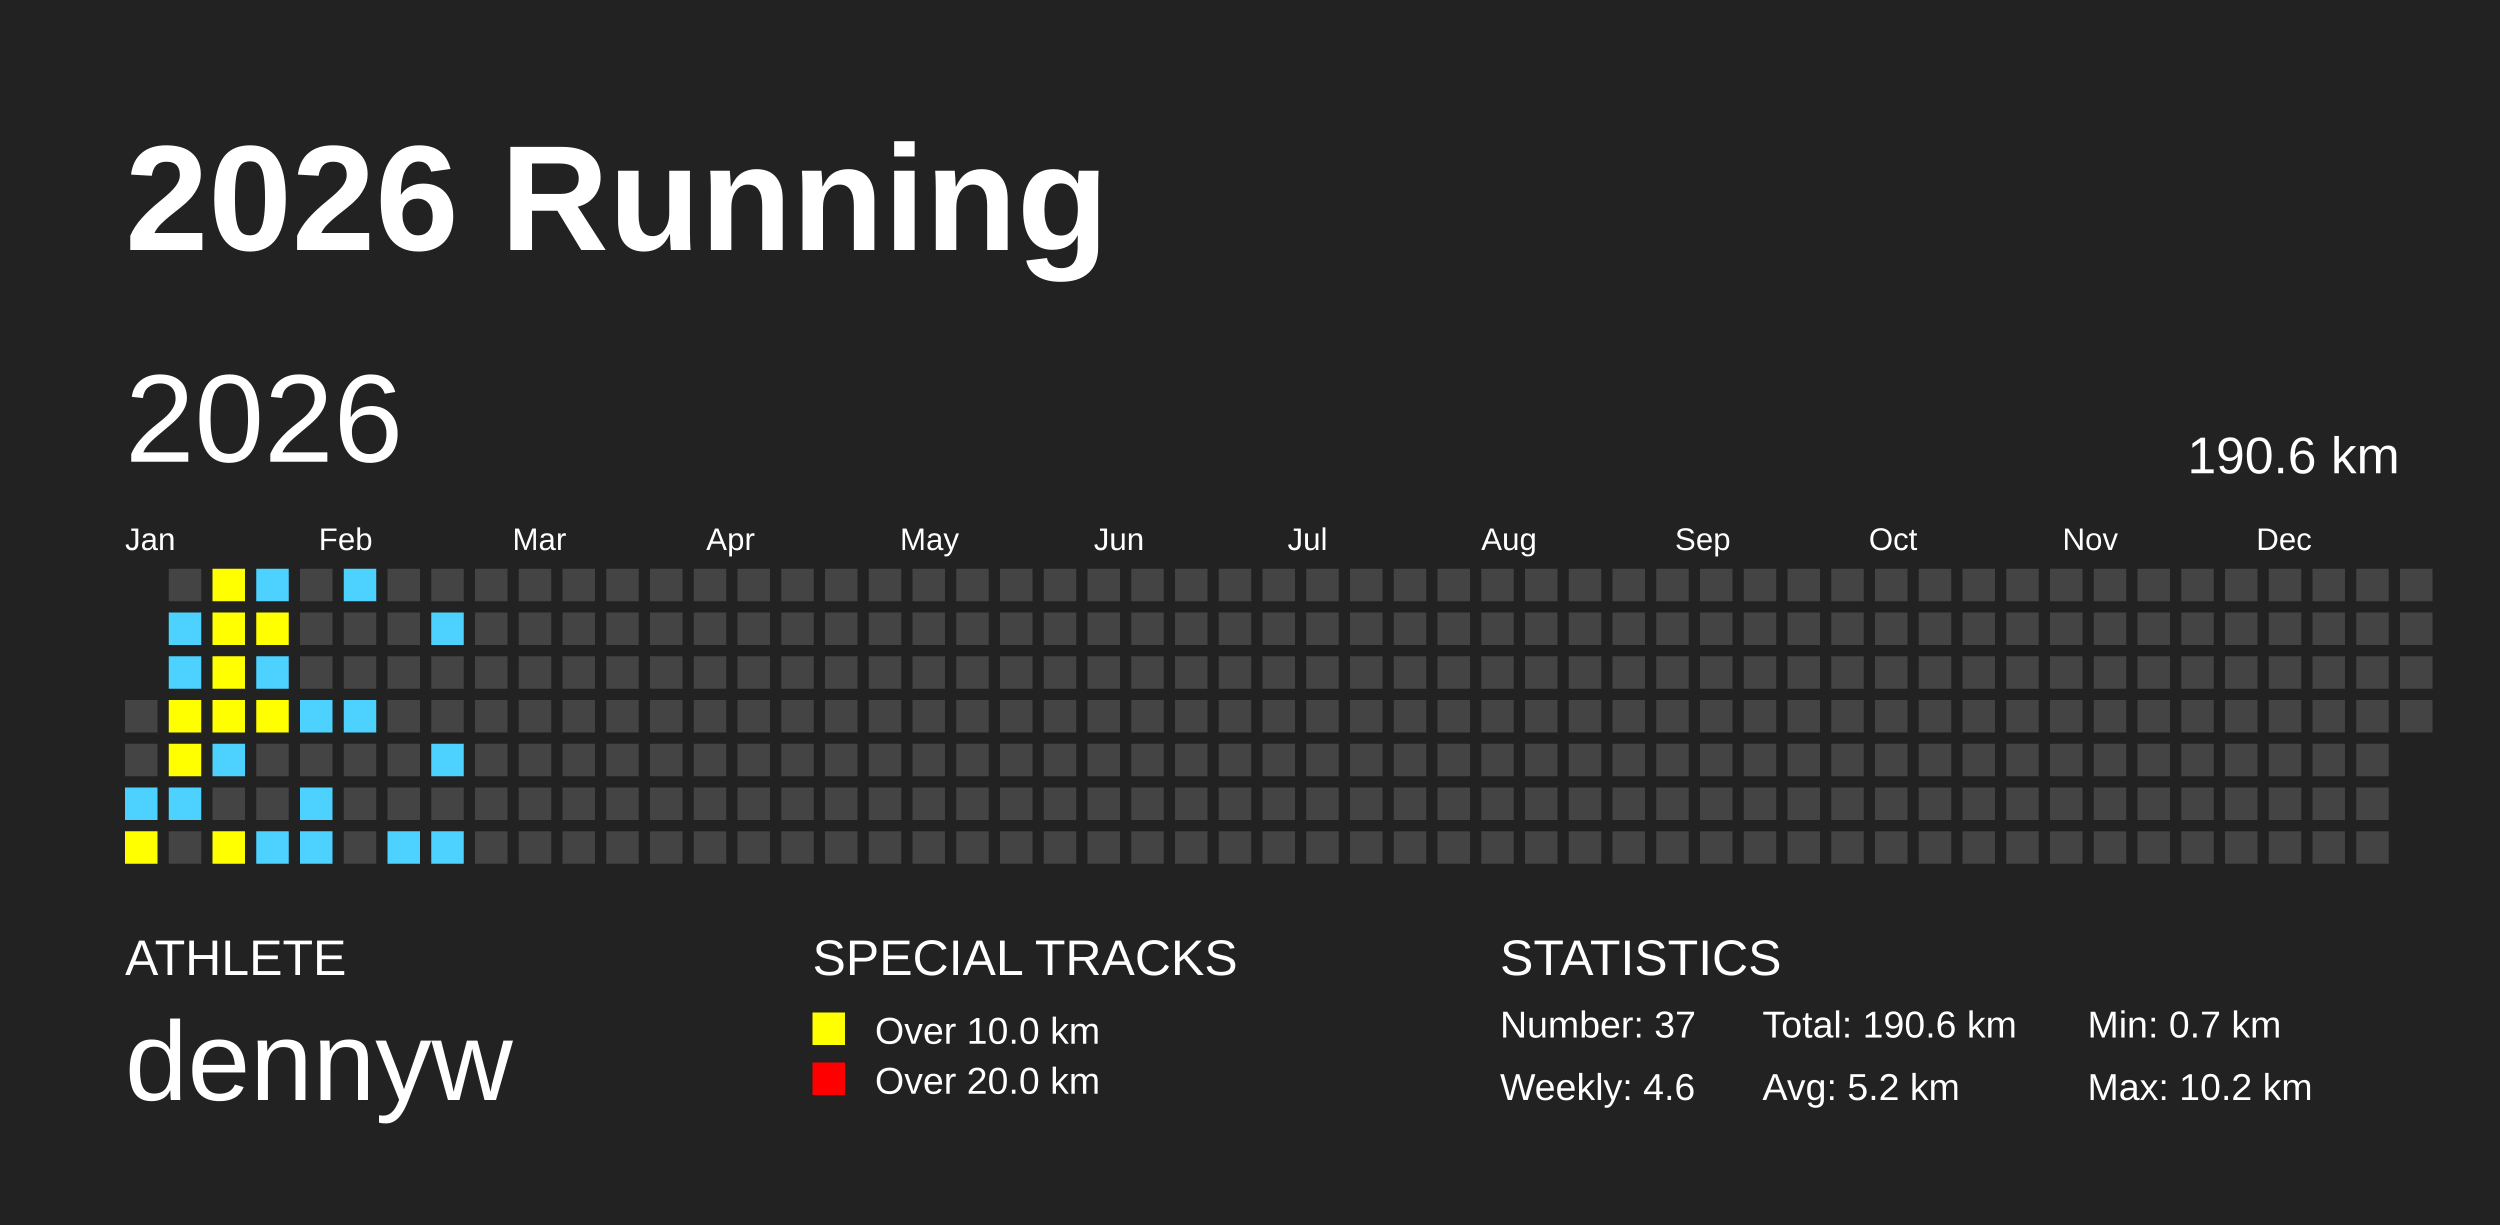
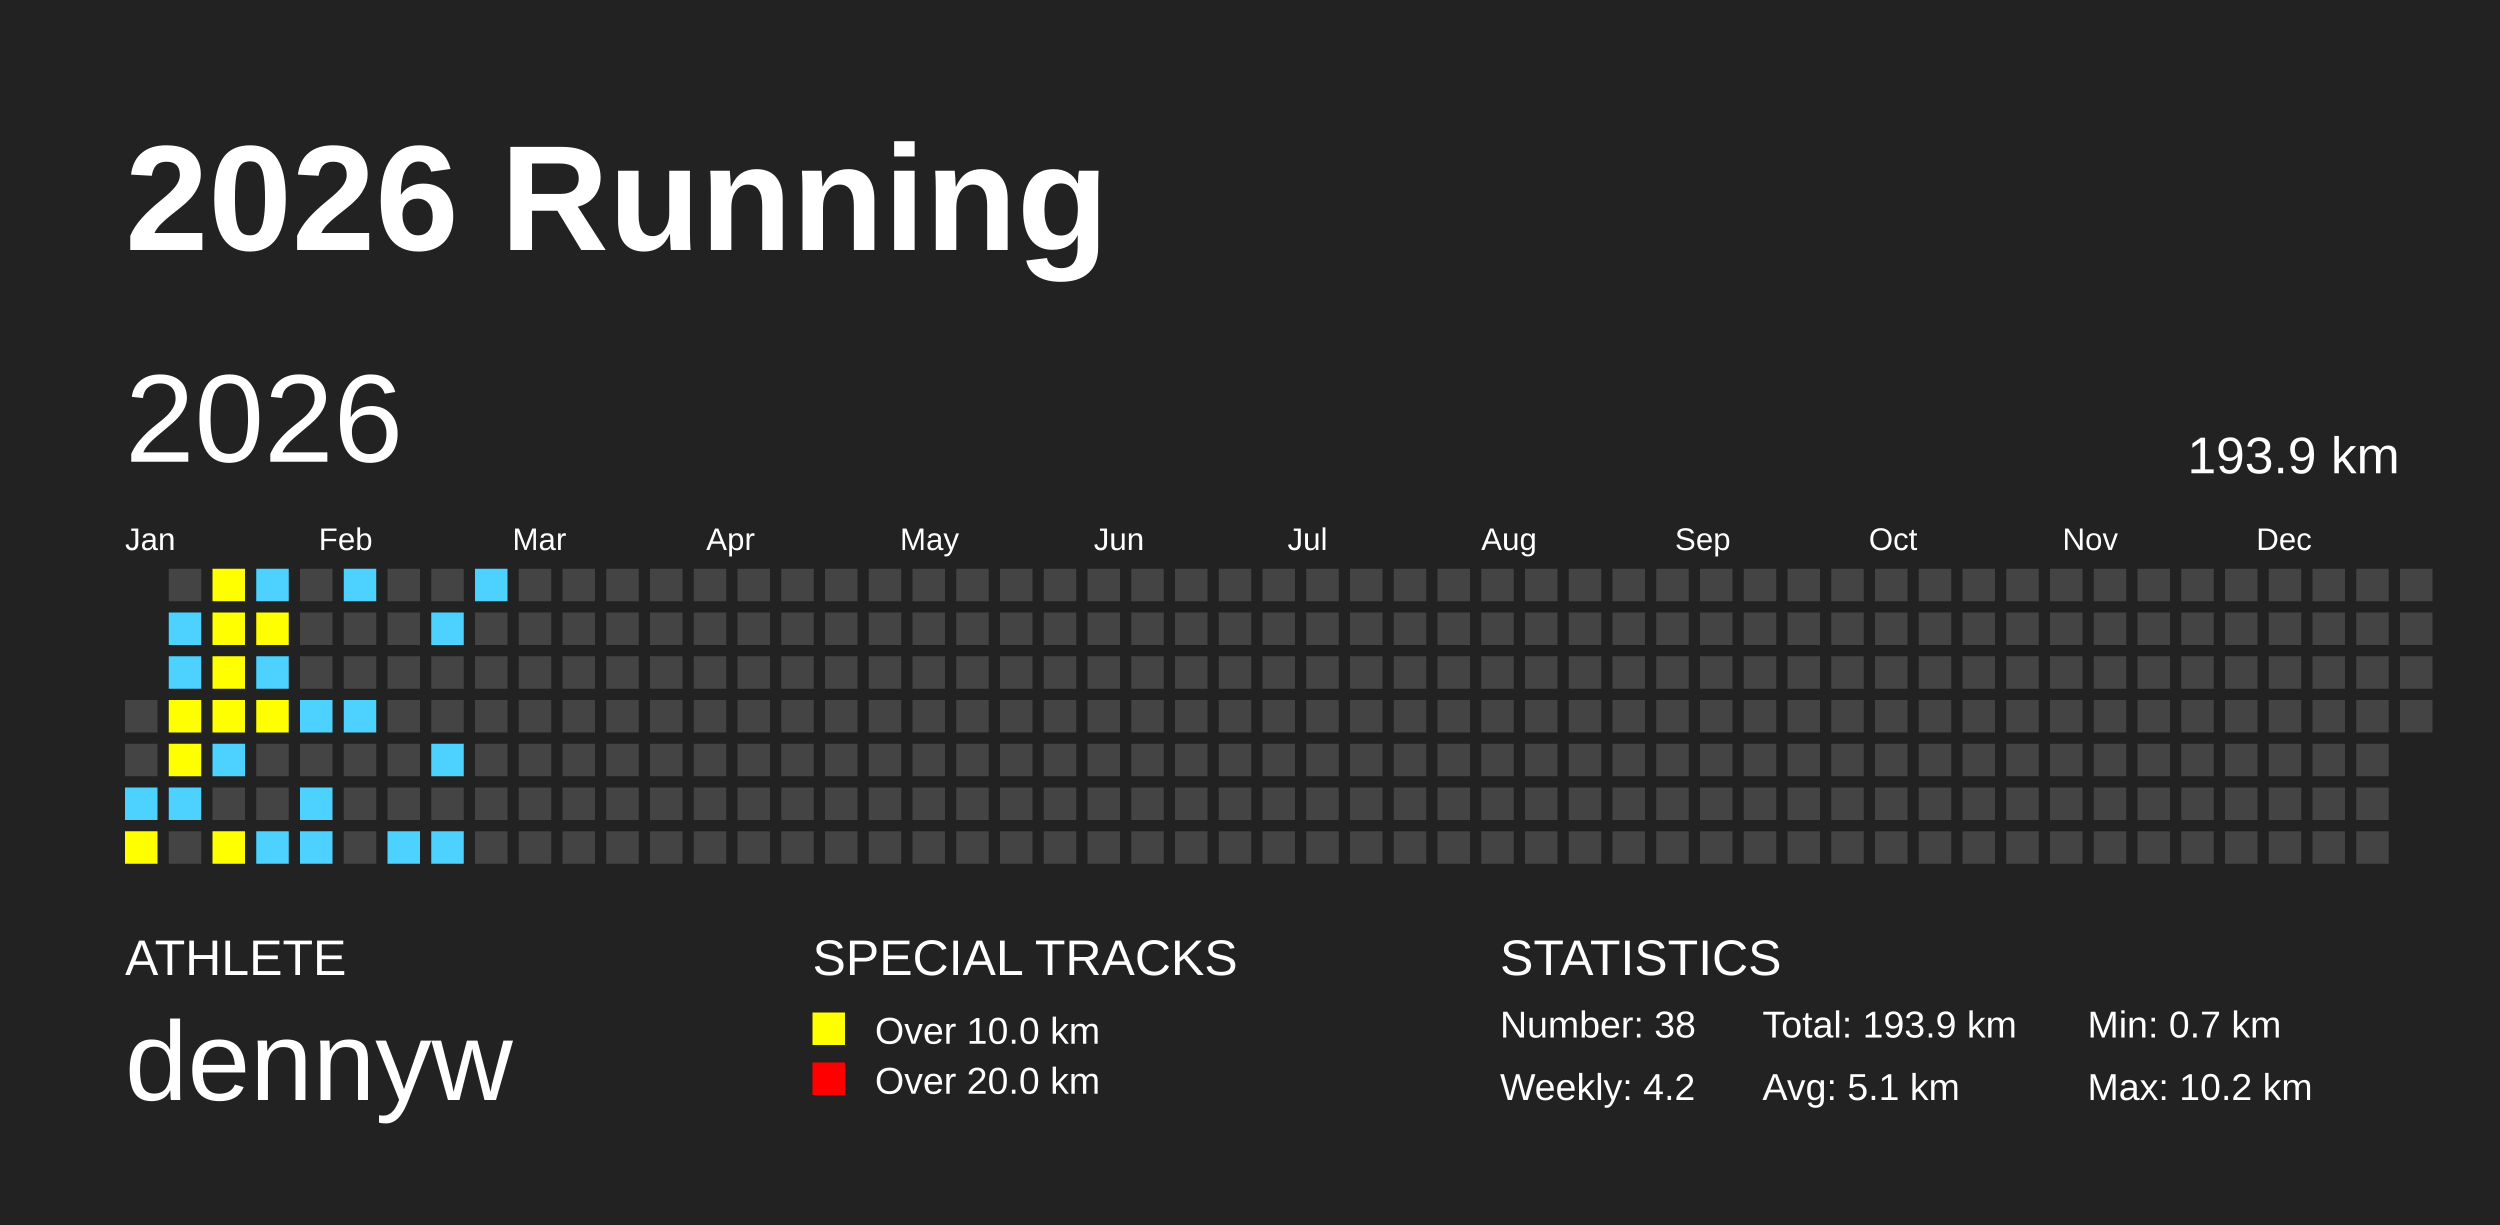
<svg xmlns="http://www.w3.org/2000/svg" baseProfile="full" height="98mm" version="1.1" viewBox="0,0,200,98" width="200mm">
  <defs />
  <rect fill="#222222" height="98" width="200" x="0" y="0" />
  <text fill="#FFFFFF" style="font-size:12px; font-family:Arial; font-weight:bold;" x="10" y="20">2026 Running</text>
  <text fill="#FFFFFF" style="font-size:4px; font-family:Arial" x="10" y="78">ATHLETE</text>
  <text fill="#FFFFFF" style="font-size:9px; font-family:Arial" x="10" y="88">dennyw</text>
  <text fill="#FFFFFF" style="font-size:4px; font-family:Arial" x="65" y="78">SPECIAL TRACKS</text>
  <rect fill="yellow" height="2.6" width="2.6" x="65" y="81" />
  <text fill="#FFFFFF" style="font-size:3px; font-family:Arial" x="70" y="83.5">Over 10.0 km</text>
  <rect fill="red" height="2.6" width="2.6" x="65" y="85" />
  <text fill="#FFFFFF" style="font-size:3px; font-family:Arial" x="70" y="87.5">Over 20.0 km</text>
  <text fill="#FFFFFF" style="font-size:4px; font-family:Arial" x="120" y="78">STATISTICS</text>
-   <text fill="#FFFFFF" style="font-size:3px; font-family:Arial" x="120" y="83">Number: 37</text>
-   <text fill="#FFFFFF" style="font-size:3px; font-family:Arial" x="120" y="88">Weekly: 4.6</text>
-   <text fill="#FFFFFF" style="font-size:3px; font-family:Arial" x="141" y="83">Total: 190.6 km</text>
-   <text fill="#FFFFFF" style="font-size:3px; font-family:Arial" x="141" y="88">Avg: 5.2 km</text>
+   <text fill="#FFFFFF" style="font-size:3px; font-family:Arial" x="120" y="83">Number: 38</text>
+   <text fill="#FFFFFF" style="font-size:3px; font-family:Arial" x="120" y="88">Weekly: 4.2</text>
+   <text fill="#FFFFFF" style="font-size:3px; font-family:Arial" x="141" y="83">Total: 193.9 km</text>
+   <text fill="#FFFFFF" style="font-size:3px; font-family:Arial" x="141" y="88">Avg: 5.1 km</text>
  <text fill="#FFFFFF" style="font-size:3px; font-family:Arial" x="167" y="83">Min: 0.7 km</text>
  <text fill="#FFFFFF" style="font-size:3px; font-family:Arial" x="167" y="88">Max: 10.2 km</text>
  <text dominant-baseline="hanging" fill="#FFFFFF" style="font-size:10.0px; font-family:Arial;" x="10" y="30">2026</text>
-   <text dominant-baseline="hanging" fill="#FFFFFF" style="font-size:4.125px; font-family:Arial;" x="175" y="35">190.6 km</text>
+   <text dominant-baseline="hanging" fill="#FFFFFF" style="font-size:4.125px; font-family:Arial;" x="175" y="35">193.9 km</text>
  <text fill="#FFFFFF" style="font-size:2.5px; font-family:Arial" x="10.0" y="44">Jan</text>
  <text fill="#FFFFFF" style="font-size:2.5px; font-family:Arial" x="25.5" y="44">Feb</text>
  <text fill="#FFFFFF" style="font-size:2.5px; font-family:Arial" x="41.0" y="44">Mar</text>
  <text fill="#FFFFFF" style="font-size:2.5px; font-family:Arial" x="56.5" y="44">Apr</text>
  <text fill="#FFFFFF" style="font-size:2.5px; font-family:Arial" x="72.0" y="44">May</text>
  <text fill="#FFFFFF" style="font-size:2.5px; font-family:Arial" x="87.5" y="44">Jun</text>
  <text fill="#FFFFFF" style="font-size:2.5px; font-family:Arial" x="103.0" y="44">Jul</text>
  <text fill="#FFFFFF" style="font-size:2.5px; font-family:Arial" x="118.5" y="44">Aug</text>
  <text fill="#FFFFFF" style="font-size:2.5px; font-family:Arial" x="134.0" y="44">Sep</text>
  <text fill="#FFFFFF" style="font-size:2.5px; font-family:Arial" x="149.5" y="44">Oct</text>
  <text fill="#FFFFFF" style="font-size:2.5px; font-family:Arial" x="165.0" y="44">Nov</text>
  <text fill="#FFFFFF" style="font-size:2.5px; font-family:Arial" x="180.5" y="44">Dec</text>
  <rect fill="#444444" height="2.6" width="2.6" x="10.0" y="56.0" />
  <rect fill="#444444" height="2.6" width="2.6" x="10.0" y="59.5" />
  <rect fill="#4DD2FF" height="2.6" width="2.6" x="10.0" y="63.0" />
  <rect fill="yellow" height="2.6" width="2.6" x="10.0" y="66.5" />
  <rect fill="#444444" height="2.6" width="2.6" x="13.5" y="45.5" />
  <rect fill="#4DD2FF" height="2.6" width="2.6" x="13.5" y="49.0" />
  <rect fill="#4DD2FF" height="2.6" width="2.6" x="13.5" y="52.5" />
  <rect fill="yellow" height="2.6" width="2.6" x="13.5" y="56.0" />
  <rect fill="yellow" height="2.6" width="2.6" x="13.5" y="59.5" />
  <rect fill="#4DD2FF" height="2.6" width="2.6" x="13.5" y="63.0" />
  <rect fill="#444444" height="2.6" width="2.6" x="13.5" y="66.5" />
  <rect fill="yellow" height="2.6" width="2.6" x="17.0" y="45.5" />
  <rect fill="yellow" height="2.6" width="2.6" x="17.0" y="49.0" />
  <rect fill="yellow" height="2.6" width="2.6" x="17.0" y="52.5" />
  <rect fill="yellow" height="2.6" width="2.6" x="17.0" y="56.0" />
  <rect fill="#4DD2FF" height="2.6" width="2.6" x="17.0" y="59.5" />
  <rect fill="#444444" height="2.6" width="2.6" x="17.0" y="63.0" />
  <rect fill="yellow" height="2.6" width="2.6" x="17.0" y="66.5" />
  <rect fill="#4DD2FF" height="2.6" width="2.6" x="20.5" y="45.5" />
  <rect fill="yellow" height="2.6" width="2.6" x="20.5" y="49.0" />
  <rect fill="#4DD2FF" height="2.6" width="2.6" x="20.5" y="52.5" />
  <rect fill="yellow" height="2.6" width="2.6" x="20.5" y="56.0" />
  <rect fill="#444444" height="2.6" width="2.6" x="20.5" y="59.5" />
  <rect fill="#444444" height="2.6" width="2.6" x="20.5" y="63.0" />
  <rect fill="#4DD2FF" height="2.6" width="2.6" x="20.5" y="66.5" />
  <rect fill="#444444" height="2.6" width="2.6" x="24.0" y="45.5" />
  <rect fill="#444444" height="2.6" width="2.6" x="24.0" y="49.0" />
  <rect fill="#444444" height="2.6" width="2.6" x="24.0" y="52.5" />
  <rect fill="#4DD2FF" height="2.6" width="2.6" x="24.0" y="56.0" />
  <rect fill="#444444" height="2.6" width="2.6" x="24.0" y="59.5" />
  <rect fill="#4DD2FF" height="2.6" width="2.6" x="24.0" y="63.0" />
  <rect fill="#4DD2FF" height="2.6" width="2.6" x="24.0" y="66.5" />
  <rect fill="#4DD2FF" height="2.6" width="2.6" x="27.5" y="45.5" />
  <rect fill="#444444" height="2.6" width="2.6" x="27.5" y="49.0" />
  <rect fill="#444444" height="2.6" width="2.6" x="27.5" y="52.5" />
  <rect fill="#4DD2FF" height="2.6" width="2.6" x="27.5" y="56.0" />
  <rect fill="#444444" height="2.6" width="2.6" x="27.5" y="59.5" />
  <rect fill="#444444" height="2.6" width="2.6" x="27.5" y="63.0" />
  <rect fill="#444444" height="2.6" width="2.6" x="27.5" y="66.5" />
  <rect fill="#444444" height="2.6" width="2.6" x="31.0" y="45.5" />
  <rect fill="#444444" height="2.6" width="2.6" x="31.0" y="49.0" />
  <rect fill="#444444" height="2.6" width="2.6" x="31.0" y="52.5" />
  <rect fill="#444444" height="2.6" width="2.6" x="31.0" y="56.0" />
  <rect fill="#444444" height="2.6" width="2.6" x="31.0" y="59.5" />
  <rect fill="#444444" height="2.6" width="2.6" x="31.0" y="63.0" />
  <rect fill="#4DD2FF" height="2.6" width="2.6" x="31.0" y="66.5" />
  <rect fill="#444444" height="2.6" width="2.6" x="34.5" y="45.5" />
  <rect fill="#4DD2FF" height="2.6" width="2.6" x="34.5" y="49.0" />
  <rect fill="#444444" height="2.6" width="2.6" x="34.5" y="52.5" />
  <rect fill="#444444" height="2.6" width="2.6" x="34.5" y="56.0" />
  <rect fill="#4DD2FF" height="2.6" width="2.6" x="34.5" y="59.5" />
  <rect fill="#444444" height="2.6" width="2.6" x="34.5" y="63.0" />
  <rect fill="#4DD2FF" height="2.6" width="2.6" x="34.5" y="66.5" />
-   <rect fill="#444444" height="2.6" width="2.6" x="38.0" y="45.5" />
+   <rect fill="#4DD2FF" height="2.6" width="2.6" x="38.0" y="45.5" />
  <rect fill="#444444" height="2.6" width="2.6" x="38.0" y="49.0" />
  <rect fill="#444444" height="2.6" width="2.6" x="38.0" y="52.5" />
  <rect fill="#444444" height="2.6" width="2.6" x="38.0" y="56.0" />
  <rect fill="#444444" height="2.6" width="2.6" x="38.0" y="59.5" />
  <rect fill="#444444" height="2.6" width="2.6" x="38.0" y="63.0" />
  <rect fill="#444444" height="2.6" width="2.6" x="38.0" y="66.5" />
  <rect fill="#444444" height="2.6" width="2.6" x="41.5" y="45.5" />
  <rect fill="#444444" height="2.6" width="2.6" x="41.5" y="49.0" />
  <rect fill="#444444" height="2.6" width="2.6" x="41.5" y="52.5" />
  <rect fill="#444444" height="2.6" width="2.6" x="41.5" y="56.0" />
  <rect fill="#444444" height="2.6" width="2.6" x="41.5" y="59.5" />
  <rect fill="#444444" height="2.6" width="2.6" x="41.5" y="63.0" />
  <rect fill="#444444" height="2.6" width="2.6" x="41.5" y="66.5" />
  <rect fill="#444444" height="2.6" width="2.6" x="45.0" y="45.5" />
  <rect fill="#444444" height="2.6" width="2.6" x="45.0" y="49.0" />
  <rect fill="#444444" height="2.6" width="2.6" x="45.0" y="52.5" />
  <rect fill="#444444" height="2.6" width="2.6" x="45.0" y="56.0" />
  <rect fill="#444444" height="2.6" width="2.6" x="45.0" y="59.5" />
  <rect fill="#444444" height="2.6" width="2.6" x="45.0" y="63.0" />
  <rect fill="#444444" height="2.6" width="2.6" x="45.0" y="66.5" />
  <rect fill="#444444" height="2.6" width="2.6" x="48.5" y="45.5" />
  <rect fill="#444444" height="2.6" width="2.6" x="48.5" y="49.0" />
  <rect fill="#444444" height="2.6" width="2.6" x="48.5" y="52.5" />
  <rect fill="#444444" height="2.6" width="2.6" x="48.5" y="56.0" />
  <rect fill="#444444" height="2.6" width="2.6" x="48.5" y="59.5" />
  <rect fill="#444444" height="2.6" width="2.6" x="48.5" y="63.0" />
  <rect fill="#444444" height="2.6" width="2.6" x="48.5" y="66.5" />
  <rect fill="#444444" height="2.6" width="2.6" x="52.0" y="45.5" />
  <rect fill="#444444" height="2.6" width="2.6" x="52.0" y="49.0" />
  <rect fill="#444444" height="2.6" width="2.6" x="52.0" y="52.5" />
  <rect fill="#444444" height="2.6" width="2.6" x="52.0" y="56.0" />
  <rect fill="#444444" height="2.6" width="2.6" x="52.0" y="59.5" />
  <rect fill="#444444" height="2.6" width="2.6" x="52.0" y="63.0" />
  <rect fill="#444444" height="2.6" width="2.6" x="52.0" y="66.5" />
  <rect fill="#444444" height="2.6" width="2.6" x="55.5" y="45.5" />
  <rect fill="#444444" height="2.6" width="2.6" x="55.5" y="49.0" />
  <rect fill="#444444" height="2.6" width="2.6" x="55.5" y="52.5" />
  <rect fill="#444444" height="2.6" width="2.6" x="55.5" y="56.0" />
  <rect fill="#444444" height="2.6" width="2.6" x="55.5" y="59.5" />
  <rect fill="#444444" height="2.6" width="2.6" x="55.5" y="63.0" />
  <rect fill="#444444" height="2.6" width="2.6" x="55.5" y="66.5" />
  <rect fill="#444444" height="2.6" width="2.6" x="59.0" y="45.5" />
  <rect fill="#444444" height="2.6" width="2.6" x="59.0" y="49.0" />
  <rect fill="#444444" height="2.6" width="2.6" x="59.0" y="52.5" />
  <rect fill="#444444" height="2.6" width="2.6" x="59.0" y="56.0" />
  <rect fill="#444444" height="2.6" width="2.6" x="59.0" y="59.5" />
  <rect fill="#444444" height="2.6" width="2.6" x="59.0" y="63.0" />
  <rect fill="#444444" height="2.6" width="2.6" x="59.0" y="66.5" />
  <rect fill="#444444" height="2.6" width="2.6" x="62.5" y="45.5" />
  <rect fill="#444444" height="2.6" width="2.6" x="62.5" y="49.0" />
  <rect fill="#444444" height="2.6" width="2.6" x="62.5" y="52.5" />
  <rect fill="#444444" height="2.6" width="2.6" x="62.5" y="56.0" />
  <rect fill="#444444" height="2.6" width="2.6" x="62.5" y="59.5" />
  <rect fill="#444444" height="2.6" width="2.6" x="62.5" y="63.0" />
  <rect fill="#444444" height="2.6" width="2.6" x="62.5" y="66.5" />
  <rect fill="#444444" height="2.6" width="2.6" x="66.0" y="45.5" />
  <rect fill="#444444" height="2.6" width="2.6" x="66.0" y="49.0" />
  <rect fill="#444444" height="2.6" width="2.6" x="66.0" y="52.5" />
  <rect fill="#444444" height="2.6" width="2.6" x="66.0" y="56.0" />
  <rect fill="#444444" height="2.6" width="2.6" x="66.0" y="59.5" />
  <rect fill="#444444" height="2.6" width="2.6" x="66.0" y="63.0" />
  <rect fill="#444444" height="2.6" width="2.6" x="66.0" y="66.5" />
  <rect fill="#444444" height="2.6" width="2.6" x="69.5" y="45.5" />
  <rect fill="#444444" height="2.6" width="2.6" x="69.5" y="49.0" />
  <rect fill="#444444" height="2.6" width="2.6" x="69.5" y="52.5" />
  <rect fill="#444444" height="2.6" width="2.6" x="69.5" y="56.0" />
  <rect fill="#444444" height="2.6" width="2.6" x="69.5" y="59.5" />
  <rect fill="#444444" height="2.6" width="2.6" x="69.5" y="63.0" />
  <rect fill="#444444" height="2.6" width="2.6" x="69.5" y="66.5" />
  <rect fill="#444444" height="2.6" width="2.6" x="73.0" y="45.5" />
  <rect fill="#444444" height="2.6" width="2.6" x="73.0" y="49.0" />
  <rect fill="#444444" height="2.6" width="2.6" x="73.0" y="52.5" />
  <rect fill="#444444" height="2.6" width="2.6" x="73.0" y="56.0" />
  <rect fill="#444444" height="2.6" width="2.6" x="73.0" y="59.5" />
  <rect fill="#444444" height="2.6" width="2.6" x="73.0" y="63.0" />
  <rect fill="#444444" height="2.6" width="2.6" x="73.0" y="66.5" />
  <rect fill="#444444" height="2.6" width="2.6" x="76.5" y="45.5" />
  <rect fill="#444444" height="2.6" width="2.6" x="76.5" y="49.0" />
  <rect fill="#444444" height="2.6" width="2.6" x="76.5" y="52.5" />
  <rect fill="#444444" height="2.6" width="2.6" x="76.5" y="56.0" />
  <rect fill="#444444" height="2.6" width="2.6" x="76.5" y="59.5" />
  <rect fill="#444444" height="2.6" width="2.6" x="76.5" y="63.0" />
  <rect fill="#444444" height="2.6" width="2.6" x="76.5" y="66.5" />
  <rect fill="#444444" height="2.6" width="2.6" x="80.0" y="45.5" />
  <rect fill="#444444" height="2.6" width="2.6" x="80.0" y="49.0" />
  <rect fill="#444444" height="2.6" width="2.6" x="80.0" y="52.5" />
  <rect fill="#444444" height="2.6" width="2.6" x="80.0" y="56.0" />
  <rect fill="#444444" height="2.6" width="2.6" x="80.0" y="59.5" />
  <rect fill="#444444" height="2.6" width="2.6" x="80.0" y="63.0" />
  <rect fill="#444444" height="2.6" width="2.6" x="80.0" y="66.5" />
  <rect fill="#444444" height="2.6" width="2.6" x="83.5" y="45.5" />
  <rect fill="#444444" height="2.6" width="2.6" x="83.5" y="49.0" />
  <rect fill="#444444" height="2.6" width="2.6" x="83.5" y="52.5" />
  <rect fill="#444444" height="2.6" width="2.6" x="83.5" y="56.0" />
  <rect fill="#444444" height="2.6" width="2.6" x="83.5" y="59.5" />
  <rect fill="#444444" height="2.6" width="2.6" x="83.5" y="63.0" />
  <rect fill="#444444" height="2.6" width="2.6" x="83.5" y="66.5" />
  <rect fill="#444444" height="2.6" width="2.6" x="87.0" y="45.5" />
  <rect fill="#444444" height="2.6" width="2.6" x="87.0" y="49.0" />
  <rect fill="#444444" height="2.6" width="2.6" x="87.0" y="52.5" />
  <rect fill="#444444" height="2.6" width="2.6" x="87.0" y="56.0" />
  <rect fill="#444444" height="2.6" width="2.6" x="87.0" y="59.5" />
  <rect fill="#444444" height="2.6" width="2.6" x="87.0" y="63.0" />
  <rect fill="#444444" height="2.6" width="2.6" x="87.0" y="66.5" />
  <rect fill="#444444" height="2.6" width="2.6" x="90.5" y="45.5" />
  <rect fill="#444444" height="2.6" width="2.6" x="90.5" y="49.0" />
  <rect fill="#444444" height="2.6" width="2.6" x="90.5" y="52.5" />
  <rect fill="#444444" height="2.6" width="2.6" x="90.5" y="56.0" />
  <rect fill="#444444" height="2.6" width="2.6" x="90.5" y="59.5" />
  <rect fill="#444444" height="2.6" width="2.6" x="90.5" y="63.0" />
  <rect fill="#444444" height="2.6" width="2.6" x="90.5" y="66.5" />
  <rect fill="#444444" height="2.6" width="2.6" x="94.0" y="45.5" />
  <rect fill="#444444" height="2.6" width="2.6" x="94.0" y="49.0" />
  <rect fill="#444444" height="2.6" width="2.6" x="94.0" y="52.5" />
  <rect fill="#444444" height="2.6" width="2.6" x="94.0" y="56.0" />
  <rect fill="#444444" height="2.6" width="2.6" x="94.0" y="59.5" />
  <rect fill="#444444" height="2.6" width="2.6" x="94.0" y="63.0" />
  <rect fill="#444444" height="2.6" width="2.6" x="94.0" y="66.5" />
  <rect fill="#444444" height="2.6" width="2.6" x="97.5" y="45.5" />
  <rect fill="#444444" height="2.6" width="2.6" x="97.5" y="49.0" />
  <rect fill="#444444" height="2.6" width="2.6" x="97.5" y="52.5" />
  <rect fill="#444444" height="2.6" width="2.6" x="97.5" y="56.0" />
  <rect fill="#444444" height="2.6" width="2.6" x="97.5" y="59.5" />
  <rect fill="#444444" height="2.6" width="2.6" x="97.5" y="63.0" />
  <rect fill="#444444" height="2.6" width="2.6" x="97.5" y="66.5" />
  <rect fill="#444444" height="2.6" width="2.6" x="101.0" y="45.5" />
  <rect fill="#444444" height="2.6" width="2.6" x="101.0" y="49.0" />
  <rect fill="#444444" height="2.6" width="2.6" x="101.0" y="52.5" />
  <rect fill="#444444" height="2.6" width="2.6" x="101.0" y="56.0" />
  <rect fill="#444444" height="2.6" width="2.6" x="101.0" y="59.5" />
  <rect fill="#444444" height="2.6" width="2.6" x="101.0" y="63.0" />
  <rect fill="#444444" height="2.6" width="2.6" x="101.0" y="66.5" />
  <rect fill="#444444" height="2.6" width="2.6" x="104.5" y="45.5" />
  <rect fill="#444444" height="2.6" width="2.6" x="104.5" y="49.0" />
  <rect fill="#444444" height="2.6" width="2.6" x="104.5" y="52.5" />
  <rect fill="#444444" height="2.6" width="2.6" x="104.5" y="56.0" />
  <rect fill="#444444" height="2.6" width="2.6" x="104.5" y="59.5" />
  <rect fill="#444444" height="2.6" width="2.6" x="104.5" y="63.0" />
  <rect fill="#444444" height="2.6" width="2.6" x="104.5" y="66.5" />
  <rect fill="#444444" height="2.6" width="2.6" x="108.0" y="45.5" />
  <rect fill="#444444" height="2.6" width="2.6" x="108.0" y="49.0" />
  <rect fill="#444444" height="2.6" width="2.6" x="108.0" y="52.5" />
  <rect fill="#444444" height="2.6" width="2.6" x="108.0" y="56.0" />
  <rect fill="#444444" height="2.6" width="2.6" x="108.0" y="59.5" />
  <rect fill="#444444" height="2.6" width="2.6" x="108.0" y="63.0" />
  <rect fill="#444444" height="2.6" width="2.6" x="108.0" y="66.5" />
  <rect fill="#444444" height="2.6" width="2.6" x="111.5" y="45.5" />
  <rect fill="#444444" height="2.6" width="2.6" x="111.5" y="49.0" />
  <rect fill="#444444" height="2.6" width="2.6" x="111.5" y="52.5" />
  <rect fill="#444444" height="2.6" width="2.6" x="111.5" y="56.0" />
  <rect fill="#444444" height="2.6" width="2.6" x="111.5" y="59.5" />
  <rect fill="#444444" height="2.6" width="2.6" x="111.5" y="63.0" />
  <rect fill="#444444" height="2.6" width="2.6" x="111.5" y="66.5" />
  <rect fill="#444444" height="2.6" width="2.6" x="115.0" y="45.5" />
  <rect fill="#444444" height="2.6" width="2.6" x="115.0" y="49.0" />
  <rect fill="#444444" height="2.6" width="2.6" x="115.0" y="52.5" />
  <rect fill="#444444" height="2.6" width="2.6" x="115.0" y="56.0" />
  <rect fill="#444444" height="2.6" width="2.6" x="115.0" y="59.5" />
  <rect fill="#444444" height="2.6" width="2.6" x="115.0" y="63.0" />
  <rect fill="#444444" height="2.6" width="2.6" x="115.0" y="66.5" />
  <rect fill="#444444" height="2.6" width="2.6" x="118.5" y="45.5" />
  <rect fill="#444444" height="2.6" width="2.6" x="118.5" y="49.0" />
  <rect fill="#444444" height="2.6" width="2.6" x="118.5" y="52.5" />
  <rect fill="#444444" height="2.6" width="2.6" x="118.5" y="56.0" />
  <rect fill="#444444" height="2.6" width="2.6" x="118.5" y="59.5" />
  <rect fill="#444444" height="2.6" width="2.6" x="118.5" y="63.0" />
  <rect fill="#444444" height="2.6" width="2.6" x="118.5" y="66.5" />
  <rect fill="#444444" height="2.6" width="2.6" x="122.0" y="45.5" />
  <rect fill="#444444" height="2.6" width="2.6" x="122.0" y="49.0" />
  <rect fill="#444444" height="2.6" width="2.6" x="122.0" y="52.5" />
  <rect fill="#444444" height="2.6" width="2.6" x="122.0" y="56.0" />
  <rect fill="#444444" height="2.6" width="2.6" x="122.0" y="59.5" />
  <rect fill="#444444" height="2.6" width="2.6" x="122.0" y="63.0" />
  <rect fill="#444444" height="2.6" width="2.6" x="122.0" y="66.5" />
  <rect fill="#444444" height="2.6" width="2.6" x="125.5" y="45.5" />
  <rect fill="#444444" height="2.6" width="2.6" x="125.5" y="49.0" />
  <rect fill="#444444" height="2.6" width="2.6" x="125.5" y="52.5" />
  <rect fill="#444444" height="2.6" width="2.6" x="125.5" y="56.0" />
  <rect fill="#444444" height="2.6" width="2.6" x="125.5" y="59.5" />
  <rect fill="#444444" height="2.6" width="2.6" x="125.5" y="63.0" />
  <rect fill="#444444" height="2.6" width="2.6" x="125.5" y="66.5" />
  <rect fill="#444444" height="2.6" width="2.6" x="129.0" y="45.5" />
  <rect fill="#444444" height="2.6" width="2.6" x="129.0" y="49.0" />
  <rect fill="#444444" height="2.6" width="2.6" x="129.0" y="52.5" />
  <rect fill="#444444" height="2.6" width="2.6" x="129.0" y="56.0" />
  <rect fill="#444444" height="2.6" width="2.6" x="129.0" y="59.5" />
  <rect fill="#444444" height="2.6" width="2.6" x="129.0" y="63.0" />
  <rect fill="#444444" height="2.6" width="2.6" x="129.0" y="66.5" />
  <rect fill="#444444" height="2.6" width="2.6" x="132.5" y="45.5" />
  <rect fill="#444444" height="2.6" width="2.6" x="132.5" y="49.0" />
  <rect fill="#444444" height="2.6" width="2.6" x="132.5" y="52.5" />
  <rect fill="#444444" height="2.6" width="2.6" x="132.5" y="56.0" />
  <rect fill="#444444" height="2.6" width="2.6" x="132.5" y="59.5" />
  <rect fill="#444444" height="2.6" width="2.6" x="132.5" y="63.0" />
  <rect fill="#444444" height="2.6" width="2.6" x="132.5" y="66.5" />
  <rect fill="#444444" height="2.6" width="2.6" x="136.0" y="45.5" />
  <rect fill="#444444" height="2.6" width="2.6" x="136.0" y="49.0" />
  <rect fill="#444444" height="2.6" width="2.6" x="136.0" y="52.5" />
  <rect fill="#444444" height="2.6" width="2.6" x="136.0" y="56.0" />
  <rect fill="#444444" height="2.6" width="2.6" x="136.0" y="59.5" />
  <rect fill="#444444" height="2.6" width="2.6" x="136.0" y="63.0" />
  <rect fill="#444444" height="2.6" width="2.6" x="136.0" y="66.5" />
  <rect fill="#444444" height="2.6" width="2.6" x="139.5" y="45.5" />
  <rect fill="#444444" height="2.6" width="2.6" x="139.5" y="49.0" />
  <rect fill="#444444" height="2.6" width="2.6" x="139.5" y="52.5" />
  <rect fill="#444444" height="2.6" width="2.6" x="139.5" y="56.0" />
  <rect fill="#444444" height="2.6" width="2.6" x="139.5" y="59.5" />
  <rect fill="#444444" height="2.6" width="2.6" x="139.5" y="63.0" />
  <rect fill="#444444" height="2.6" width="2.6" x="139.5" y="66.5" />
  <rect fill="#444444" height="2.6" width="2.6" x="143.0" y="45.5" />
  <rect fill="#444444" height="2.6" width="2.6" x="143.0" y="49.0" />
  <rect fill="#444444" height="2.6" width="2.6" x="143.0" y="52.5" />
  <rect fill="#444444" height="2.6" width="2.6" x="143.0" y="56.0" />
  <rect fill="#444444" height="2.6" width="2.6" x="143.0" y="59.5" />
  <rect fill="#444444" height="2.6" width="2.6" x="143.0" y="63.0" />
  <rect fill="#444444" height="2.6" width="2.6" x="143.0" y="66.5" />
  <rect fill="#444444" height="2.6" width="2.6" x="146.5" y="45.5" />
  <rect fill="#444444" height="2.6" width="2.6" x="146.5" y="49.0" />
  <rect fill="#444444" height="2.6" width="2.6" x="146.5" y="52.5" />
  <rect fill="#444444" height="2.6" width="2.6" x="146.5" y="56.0" />
  <rect fill="#444444" height="2.6" width="2.6" x="146.5" y="59.5" />
  <rect fill="#444444" height="2.6" width="2.6" x="146.5" y="63.0" />
  <rect fill="#444444" height="2.6" width="2.6" x="146.5" y="66.5" />
  <rect fill="#444444" height="2.6" width="2.6" x="150.0" y="45.5" />
  <rect fill="#444444" height="2.6" width="2.6" x="150.0" y="49.0" />
  <rect fill="#444444" height="2.6" width="2.6" x="150.0" y="52.5" />
  <rect fill="#444444" height="2.6" width="2.6" x="150.0" y="56.0" />
  <rect fill="#444444" height="2.6" width="2.6" x="150.0" y="59.5" />
  <rect fill="#444444" height="2.6" width="2.6" x="150.0" y="63.0" />
  <rect fill="#444444" height="2.6" width="2.6" x="150.0" y="66.5" />
  <rect fill="#444444" height="2.6" width="2.6" x="153.5" y="45.5" />
  <rect fill="#444444" height="2.6" width="2.6" x="153.5" y="49.0" />
  <rect fill="#444444" height="2.6" width="2.6" x="153.5" y="52.5" />
  <rect fill="#444444" height="2.6" width="2.6" x="153.5" y="56.0" />
  <rect fill="#444444" height="2.6" width="2.6" x="153.5" y="59.5" />
  <rect fill="#444444" height="2.6" width="2.6" x="153.5" y="63.0" />
  <rect fill="#444444" height="2.6" width="2.6" x="153.5" y="66.5" />
  <rect fill="#444444" height="2.6" width="2.6" x="157.0" y="45.5" />
  <rect fill="#444444" height="2.6" width="2.6" x="157.0" y="49.0" />
  <rect fill="#444444" height="2.6" width="2.6" x="157.0" y="52.5" />
  <rect fill="#444444" height="2.6" width="2.6" x="157.0" y="56.0" />
  <rect fill="#444444" height="2.6" width="2.6" x="157.0" y="59.5" />
  <rect fill="#444444" height="2.6" width="2.6" x="157.0" y="63.0" />
  <rect fill="#444444" height="2.6" width="2.6" x="157.0" y="66.5" />
  <rect fill="#444444" height="2.6" width="2.6" x="160.5" y="45.5" />
  <rect fill="#444444" height="2.6" width="2.6" x="160.5" y="49.0" />
  <rect fill="#444444" height="2.6" width="2.6" x="160.5" y="52.5" />
  <rect fill="#444444" height="2.6" width="2.6" x="160.5" y="56.0" />
  <rect fill="#444444" height="2.6" width="2.6" x="160.5" y="59.5" />
  <rect fill="#444444" height="2.6" width="2.6" x="160.5" y="63.0" />
  <rect fill="#444444" height="2.6" width="2.6" x="160.5" y="66.5" />
  <rect fill="#444444" height="2.6" width="2.6" x="164.0" y="45.5" />
  <rect fill="#444444" height="2.6" width="2.6" x="164.0" y="49.0" />
  <rect fill="#444444" height="2.6" width="2.6" x="164.0" y="52.5" />
  <rect fill="#444444" height="2.6" width="2.6" x="164.0" y="56.0" />
  <rect fill="#444444" height="2.6" width="2.6" x="164.0" y="59.5" />
  <rect fill="#444444" height="2.6" width="2.6" x="164.0" y="63.0" />
  <rect fill="#444444" height="2.6" width="2.6" x="164.0" y="66.5" />
  <rect fill="#444444" height="2.6" width="2.6" x="167.5" y="45.5" />
  <rect fill="#444444" height="2.6" width="2.6" x="167.5" y="49.0" />
  <rect fill="#444444" height="2.6" width="2.6" x="167.5" y="52.5" />
  <rect fill="#444444" height="2.6" width="2.6" x="167.5" y="56.0" />
  <rect fill="#444444" height="2.6" width="2.6" x="167.5" y="59.5" />
  <rect fill="#444444" height="2.6" width="2.6" x="167.5" y="63.0" />
  <rect fill="#444444" height="2.6" width="2.6" x="167.5" y="66.5" />
  <rect fill="#444444" height="2.6" width="2.6" x="171.0" y="45.5" />
  <rect fill="#444444" height="2.6" width="2.6" x="171.0" y="49.0" />
  <rect fill="#444444" height="2.6" width="2.6" x="171.0" y="52.5" />
  <rect fill="#444444" height="2.6" width="2.6" x="171.0" y="56.0" />
  <rect fill="#444444" height="2.6" width="2.6" x="171.0" y="59.5" />
  <rect fill="#444444" height="2.6" width="2.6" x="171.0" y="63.0" />
  <rect fill="#444444" height="2.6" width="2.6" x="171.0" y="66.5" />
  <rect fill="#444444" height="2.6" width="2.6" x="174.5" y="45.5" />
  <rect fill="#444444" height="2.6" width="2.6" x="174.5" y="49.0" />
  <rect fill="#444444" height="2.6" width="2.6" x="174.5" y="52.5" />
  <rect fill="#444444" height="2.6" width="2.6" x="174.5" y="56.0" />
  <rect fill="#444444" height="2.6" width="2.6" x="174.5" y="59.5" />
  <rect fill="#444444" height="2.6" width="2.6" x="174.5" y="63.0" />
  <rect fill="#444444" height="2.6" width="2.6" x="174.5" y="66.5" />
  <rect fill="#444444" height="2.6" width="2.6" x="178.0" y="45.5" />
  <rect fill="#444444" height="2.6" width="2.6" x="178.0" y="49.0" />
  <rect fill="#444444" height="2.6" width="2.6" x="178.0" y="52.5" />
  <rect fill="#444444" height="2.6" width="2.6" x="178.0" y="56.0" />
  <rect fill="#444444" height="2.6" width="2.6" x="178.0" y="59.5" />
  <rect fill="#444444" height="2.6" width="2.6" x="178.0" y="63.0" />
  <rect fill="#444444" height="2.6" width="2.6" x="178.0" y="66.5" />
  <rect fill="#444444" height="2.6" width="2.6" x="181.5" y="45.5" />
  <rect fill="#444444" height="2.6" width="2.6" x="181.5" y="49.0" />
  <rect fill="#444444" height="2.6" width="2.6" x="181.5" y="52.5" />
  <rect fill="#444444" height="2.6" width="2.6" x="181.5" y="56.0" />
  <rect fill="#444444" height="2.6" width="2.6" x="181.5" y="59.5" />
  <rect fill="#444444" height="2.6" width="2.6" x="181.5" y="63.0" />
  <rect fill="#444444" height="2.6" width="2.6" x="181.5" y="66.5" />
  <rect fill="#444444" height="2.6" width="2.6" x="185.0" y="45.5" />
  <rect fill="#444444" height="2.6" width="2.6" x="185.0" y="49.0" />
  <rect fill="#444444" height="2.6" width="2.6" x="185.0" y="52.5" />
  <rect fill="#444444" height="2.6" width="2.6" x="185.0" y="56.0" />
  <rect fill="#444444" height="2.6" width="2.6" x="185.0" y="59.5" />
  <rect fill="#444444" height="2.6" width="2.6" x="185.0" y="63.0" />
  <rect fill="#444444" height="2.6" width="2.6" x="185.0" y="66.5" />
  <rect fill="#444444" height="2.6" width="2.6" x="188.5" y="45.5" />
  <rect fill="#444444" height="2.6" width="2.6" x="188.5" y="49.0" />
  <rect fill="#444444" height="2.6" width="2.6" x="188.5" y="52.5" />
  <rect fill="#444444" height="2.6" width="2.6" x="188.5" y="56.0" />
  <rect fill="#444444" height="2.6" width="2.6" x="188.5" y="59.5" />
  <rect fill="#444444" height="2.6" width="2.6" x="188.5" y="63.0" />
  <rect fill="#444444" height="2.6" width="2.6" x="188.5" y="66.5" />
  <rect fill="#444444" height="2.6" width="2.6" x="192.0" y="45.5" />
  <rect fill="#444444" height="2.6" width="2.6" x="192.0" y="49.0" />
  <rect fill="#444444" height="2.6" width="2.6" x="192.0" y="52.5" />
  <rect fill="#444444" height="2.6" width="2.6" x="192.0" y="56.0" />
</svg>
